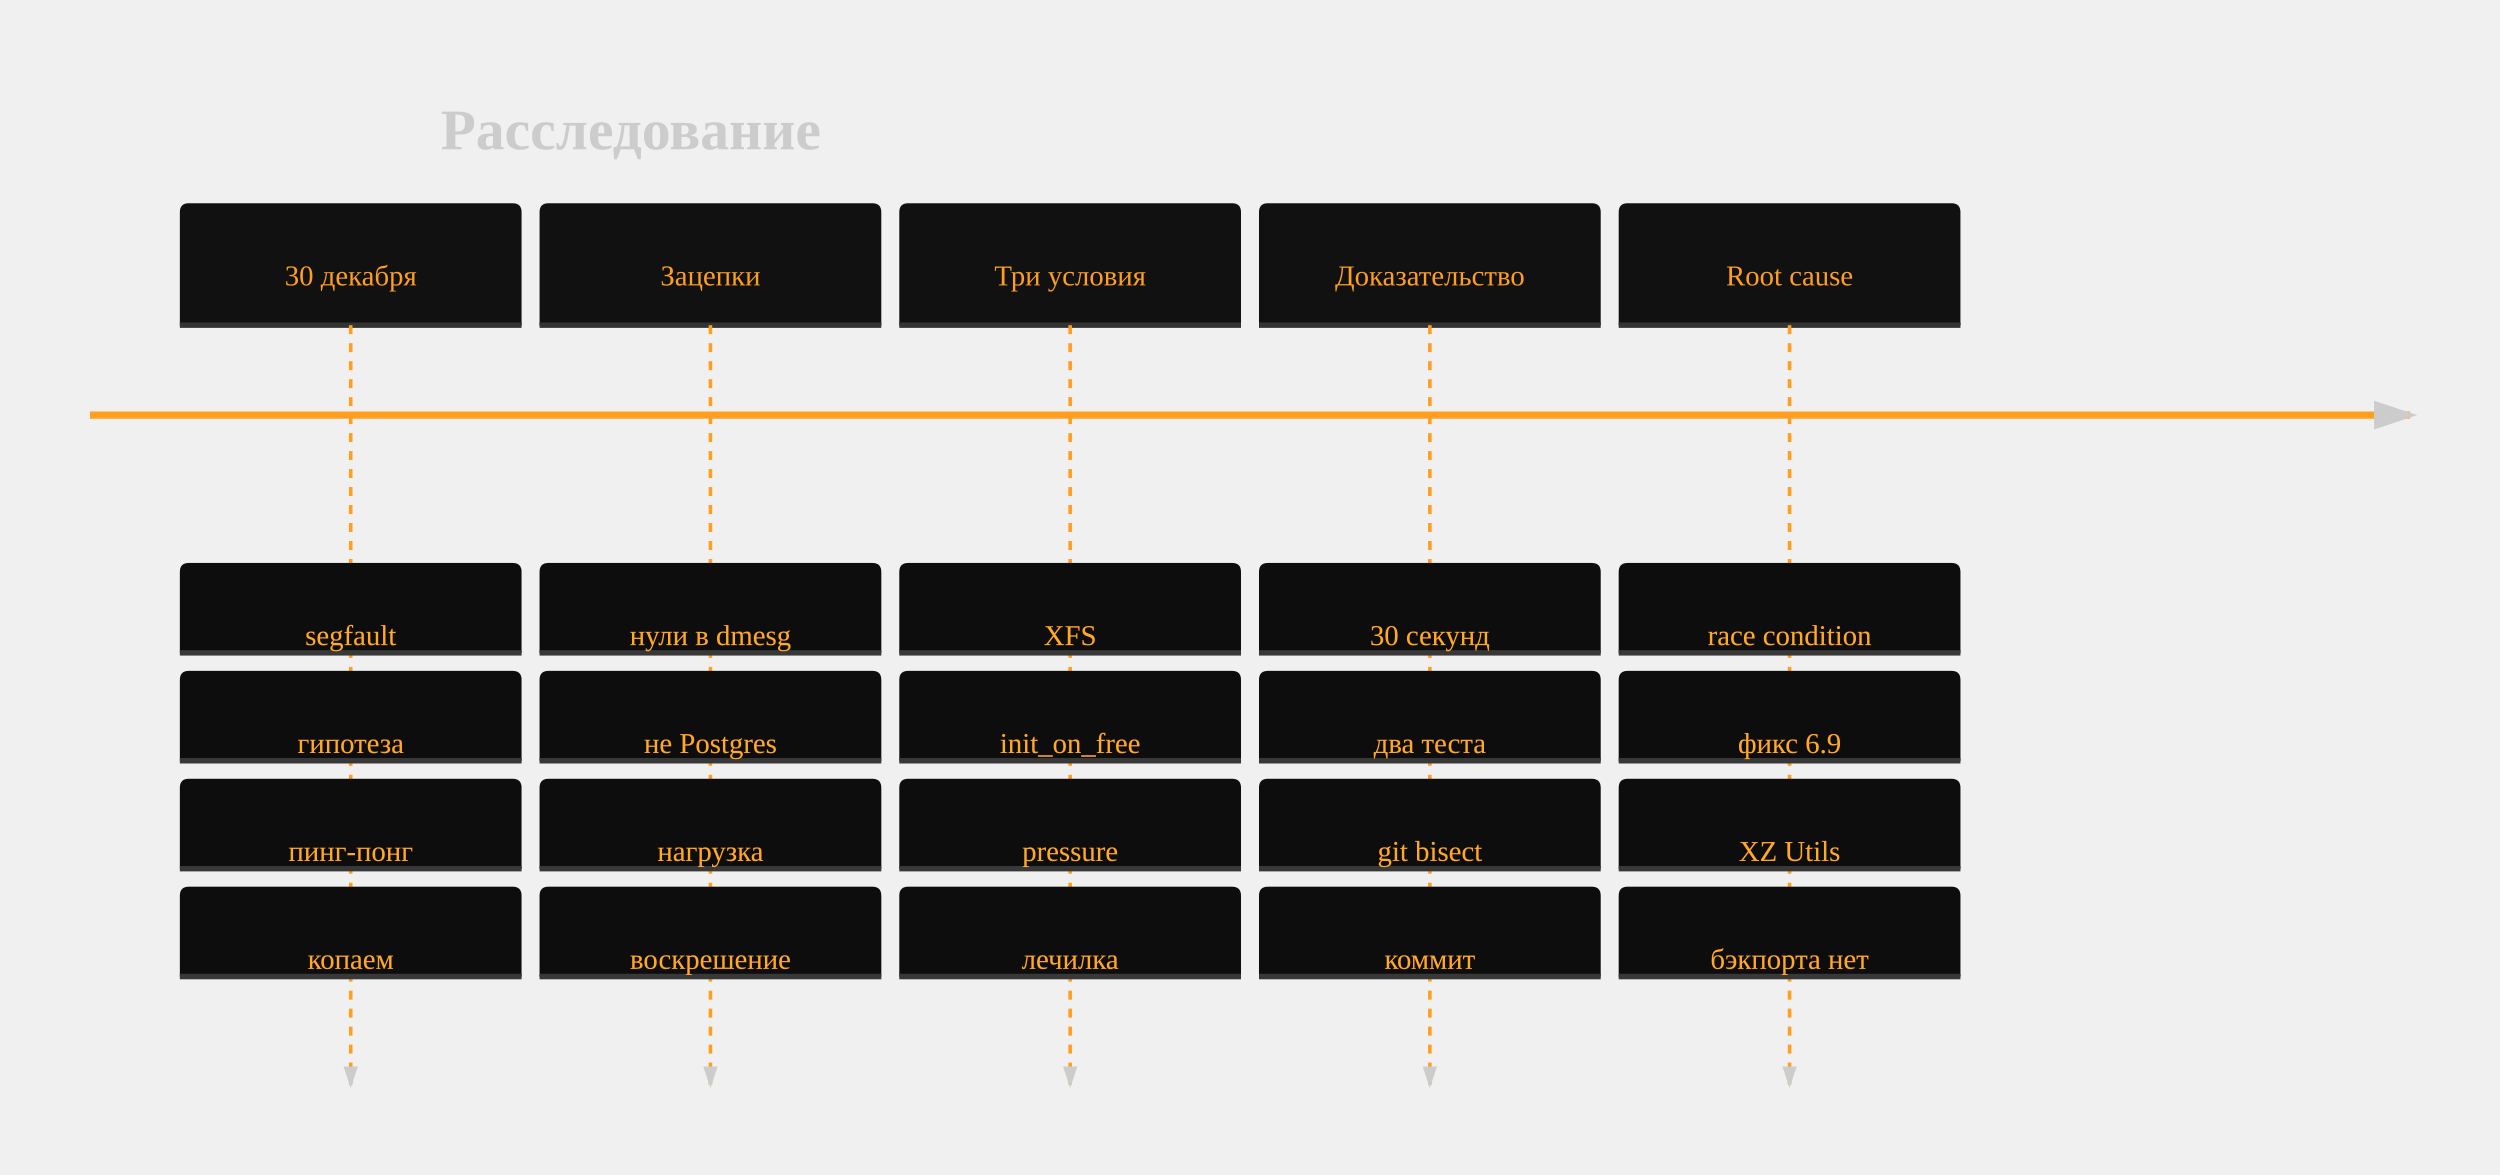
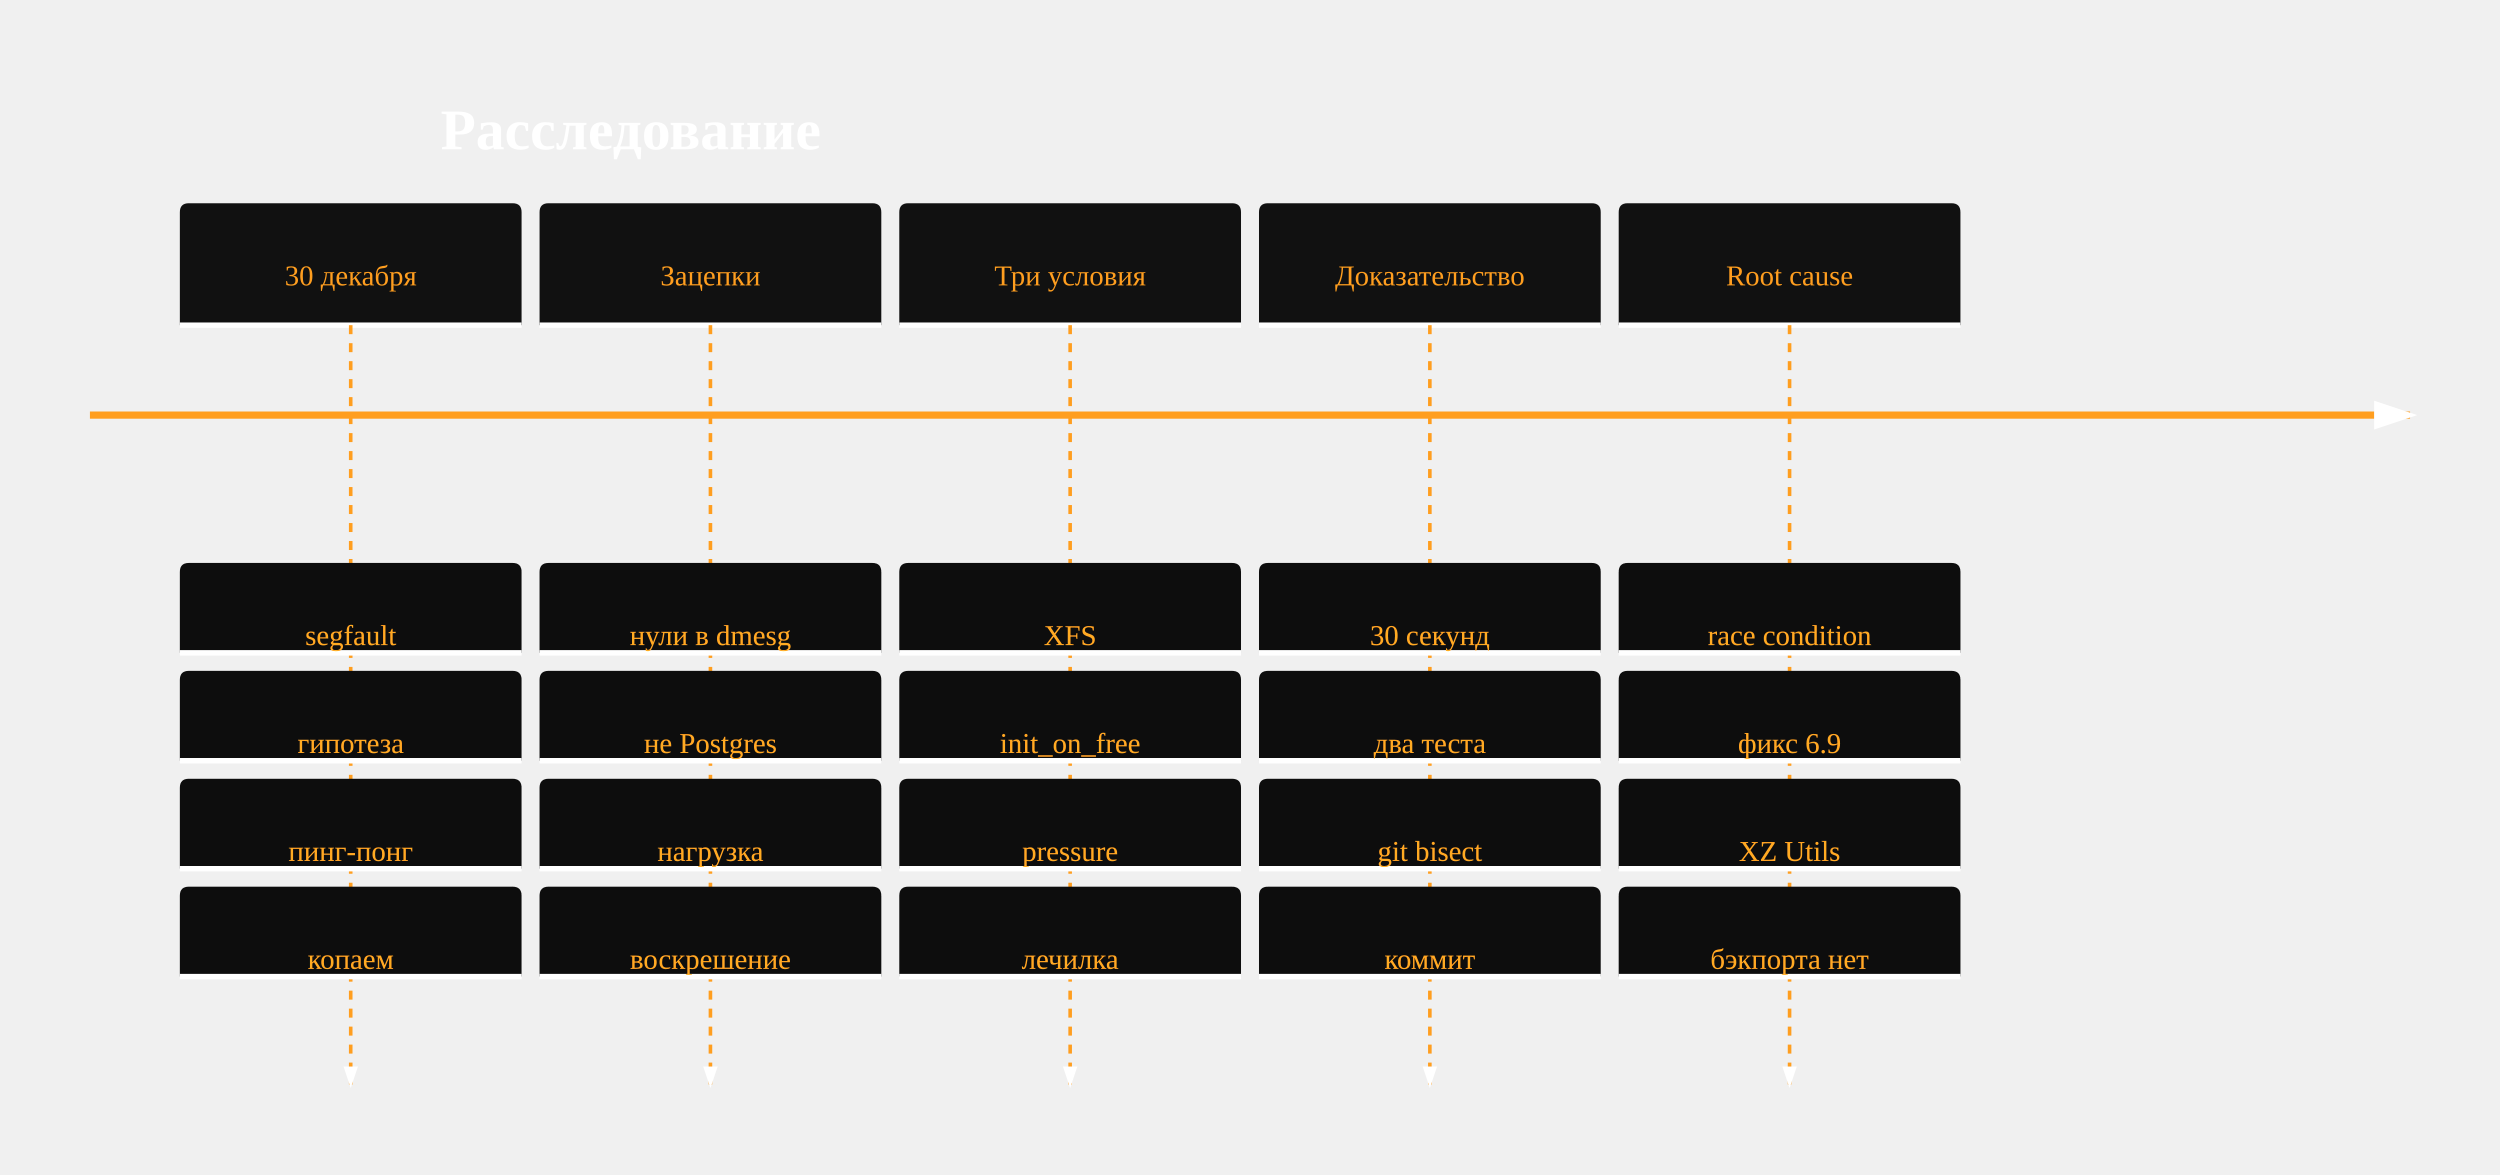
<svg xmlns="http://www.w3.org/2000/svg" id="my-svg" width="100%" style="max-width: 1390px; background-color: transparent;" viewBox="100 -63 1390 653" role="graphics-document document" aria-roledescription="timeline">
-   <style>#my-svg{font-size:16px;fill:#ccc;}@keyframes edge-animation-frame{from{stroke-dashoffset:0;}}@keyframes dash{to{stroke-dashoffset:0;}}#my-svg .edge-animation-slow{stroke-dasharray:9,5!important;stroke-dashoffset:900;animation:dash 50s linear infinite;stroke-linecap:round;}#my-svg .edge-animation-fast{stroke-dasharray:9,5!important;stroke-dashoffset:900;animation:dash 20s linear infinite;stroke-linecap:round;}#my-svg .error-icon{fill:#a44141;}#my-svg .error-text{fill:#ddd;stroke:#ddd;}#my-svg .edge-thickness-normal{stroke-width:1px;}#my-svg .edge-thickness-thick{stroke-width:3.5px;}#my-svg .edge-pattern-solid{stroke-dasharray:0;}#my-svg .edge-thickness-invisible{stroke-width:0;fill:none;}#my-svg .edge-pattern-dashed{stroke-dasharray:3;}#my-svg .edge-pattern-dotted{stroke-dasharray:2;}#my-svg .marker{fill:#333;stroke:#333;}#my-svg .marker.cross{stroke:#333;}#my-svg svg{font-size:16px;}#my-svg p{margin:0;}#my-svg .edge{stroke-width:3;}#my-svg .section--1 rect,#my-svg .section--1 path,#my-svg .section--1 circle,#my-svg .section--1 path{fill:#111111;}#my-svg .section--1 text{fill:#ff9e1f;}#my-svg .node-icon--1{font-size:40px;color:#ff9e1f;}#my-svg .section-edge--1{stroke:#111111;}#my-svg .edge-depth--1{stroke-width:17;}#my-svg .section--1 line{stroke:#333;stroke-width:3;}#my-svg .lineWrapper line{stroke:#ff9e1f;}#my-svg .disabled,#my-svg .disabled circle,#my-svg .disabled text{fill:lightgray;}#my-svg .disabled text{fill:#efefef;}#my-svg .section-0 rect,#my-svg .section-0 path,#my-svg .section-0 circle,#my-svg .section-0 path{fill:#111111;}#my-svg .section-0 text{fill:#ff9e1f;}#my-svg .node-icon-0{font-size:40px;color:#ff9e1f;}#my-svg .section-edge-0{stroke:#111111;}#my-svg .edge-depth-0{stroke-width:14;}#my-svg .section-0 line{stroke:#333;stroke-width:3;}#my-svg .lineWrapper line{stroke:#ff9e1f;}#my-svg .disabled,#my-svg .disabled circle,#my-svg .disabled text{fill:lightgray;}#my-svg .disabled text{fill:#efefef;}#my-svg .section-1 rect,#my-svg .section-1 path,#my-svg .section-1 circle,#my-svg .section-1 path{fill:#111111;}#my-svg .section-1 text{fill:#ff9e1f;}#my-svg .node-icon-1{font-size:40px;color:#ff9e1f;}#my-svg .section-edge-1{stroke:#111111;}#my-svg .edge-depth-1{stroke-width:11;}#my-svg .section-1 line{stroke:#333;stroke-width:3;}#my-svg .lineWrapper line{stroke:#ff9e1f;}#my-svg .disabled,#my-svg .disabled circle,#my-svg .disabled text{fill:lightgray;}#my-svg .disabled text{fill:#efefef;}#my-svg .section-2 rect,#my-svg .section-2 path,#my-svg .section-2 circle,#my-svg .section-2 path{fill:#111111;}#my-svg .section-2 text{fill:#ff9e1f;}#my-svg .node-icon-2{font-size:40px;color:#ff9e1f;}#my-svg .section-edge-2{stroke:#111111;}#my-svg .edge-depth-2{stroke-width:8;}#my-svg .section-2 line{stroke:#333;stroke-width:3;}#my-svg .lineWrapper line{stroke:#ff9e1f;}#my-svg .disabled,#my-svg .disabled circle,#my-svg .disabled text{fill:lightgray;}#my-svg .disabled text{fill:#efefef;}#my-svg .section-3 rect,#my-svg .section-3 path,#my-svg .section-3 circle,#my-svg .section-3 path{fill:#111111;}#my-svg .section-3 text{fill:#ff9e1f;}#my-svg .node-icon-3{font-size:40px;color:#ff9e1f;}#my-svg .section-edge-3{stroke:#111111;}#my-svg .edge-depth-3{stroke-width:5;}#my-svg .section-3 line{stroke:#333;stroke-width:3;}#my-svg .lineWrapper line{stroke:#ff9e1f;}#my-svg .disabled,#my-svg .disabled circle,#my-svg .disabled text{fill:lightgray;}#my-svg .disabled text{fill:#efefef;}#my-svg .section-4 rect,#my-svg .section-4 path,#my-svg .section-4 circle,#my-svg .section-4 path{fill:#111111;}#my-svg .section-4 text{fill:#ff9e1f;}#my-svg .node-icon-4{font-size:40px;color:#ff9e1f;}#my-svg .section-edge-4{stroke:#111111;}#my-svg .edge-depth-4{stroke-width:2;}#my-svg .section-4 line{stroke:#333;stroke-width:3;}#my-svg .lineWrapper line{stroke:#ff9e1f;}#my-svg .disabled,#my-svg .disabled circle,#my-svg .disabled text{fill:lightgray;}#my-svg .disabled text{fill:#efefef;}#my-svg .section-5 rect,#my-svg .section-5 path,#my-svg .section-5 circle,#my-svg .section-5 path{fill:#111111;}#my-svg .section-5 text{fill:#ff9e1f;}#my-svg .node-icon-5{font-size:40px;color:#ff9e1f;}#my-svg .section-edge-5{stroke:#111111;}#my-svg .edge-depth-5{stroke-width:-1;}#my-svg .section-5 line{stroke:#333;stroke-width:3;}#my-svg .lineWrapper line{stroke:#ff9e1f;}#my-svg .disabled,#my-svg .disabled circle,#my-svg .disabled text{fill:lightgray;}#my-svg .disabled text{fill:#efefef;}#my-svg .section-6 rect,#my-svg .section-6 path,#my-svg .section-6 circle,#my-svg .section-6 path{fill:#111111;}#my-svg .section-6 text{fill:#ff9e1f;}#my-svg .node-icon-6{font-size:40px;color:#ff9e1f;}#my-svg .section-edge-6{stroke:#111111;}#my-svg .edge-depth-6{stroke-width:-4;}#my-svg .section-6 line{stroke:#333;stroke-width:3;}#my-svg .lineWrapper line{stroke:#ff9e1f;}#my-svg .disabled,#my-svg .disabled circle,#my-svg .disabled text{fill:lightgray;}#my-svg .disabled text{fill:#efefef;}#my-svg .section-7 rect,#my-svg .section-7 path,#my-svg .section-7 circle,#my-svg .section-7 path{fill:#111111;}#my-svg .section-7 text{fill:#ff9e1f;}#my-svg .node-icon-7{font-size:40px;color:#ff9e1f;}#my-svg .section-edge-7{stroke:#111111;}#my-svg .edge-depth-7{stroke-width:-7;}#my-svg .section-7 line{stroke:#333;stroke-width:3;}#my-svg .lineWrapper line{stroke:#ff9e1f;}#my-svg .disabled,#my-svg .disabled circle,#my-svg .disabled text{fill:lightgray;}#my-svg .disabled text{fill:#efefef;}#my-svg .section-8 rect,#my-svg .section-8 path,#my-svg .section-8 circle,#my-svg .section-8 path{fill:#111111;}#my-svg .section-8 text{fill:#ff9e1f;}#my-svg .node-icon-8{font-size:40px;color:#ff9e1f;}#my-svg .section-edge-8{stroke:#111111;}#my-svg .edge-depth-8{stroke-width:-10;}#my-svg .section-8 line{stroke:#333;stroke-width:3;}#my-svg .lineWrapper line{stroke:#ff9e1f;}#my-svg .disabled,#my-svg .disabled circle,#my-svg .disabled text{fill:lightgray;}#my-svg .disabled text{fill:#efefef;}#my-svg .section-9 rect,#my-svg .section-9 path,#my-svg .section-9 circle,#my-svg .section-9 path{fill:#111111;}#my-svg .section-9 text{fill:#ff9e1f;}#my-svg .node-icon-9{font-size:40px;color:#ff9e1f;}#my-svg .section-edge-9{stroke:#111111;}#my-svg .edge-depth-9{stroke-width:-13;}#my-svg .section-9 line{stroke:#333;stroke-width:3;}#my-svg .lineWrapper line{stroke:#ff9e1f;}#my-svg .disabled,#my-svg .disabled circle,#my-svg .disabled text{fill:lightgray;}#my-svg .disabled text{fill:#efefef;}#my-svg .section-10 rect,#my-svg .section-10 path,#my-svg .section-10 circle,#my-svg .section-10 path{fill:#111111;}#my-svg .section-10 text{fill:#ff9e1f;}#my-svg .node-icon-10{font-size:40px;color:#ff9e1f;}#my-svg .section-edge-10{stroke:#111111;}#my-svg .edge-depth-10{stroke-width:-16;}#my-svg .section-10 line{stroke:#333;stroke-width:3;}#my-svg .lineWrapper line{stroke:#ff9e1f;}#my-svg .disabled,#my-svg .disabled circle,#my-svg .disabled text{fill:lightgray;}#my-svg .disabled text{fill:#efefef;}#my-svg .section-root rect,#my-svg .section-root path,#my-svg .section-root circle{fill:hsl(180, 1.587%, 48.353%);}#my-svg .section-root text{fill:#2c2c2c;}#my-svg .icon-container{height:100%;display:flex;justify-content:center;align-items:center;}#my-svg .edge{fill:none;}#my-svg .eventWrapper{filter:brightness(120%);}#my-svg :root{--mermaid-font-family:"trebuchet ms",verdana,arial,sans-serif;}</style>
+   <style>#my-svg{font-size:16px;fill:#fff;}@keyframes edge-animation-frame{from{stroke-dashoffset:0;}}@keyframes dash{to{stroke-dashoffset:0;}}#my-svg .edge-animation-slow{stroke-dasharray:9,5!important;stroke-dashoffset:900;animation:dash 50s linear infinite;stroke-linecap:round;}#my-svg .edge-animation-fast{stroke-dasharray:9,5!important;stroke-dashoffset:900;animation:dash 20s linear infinite;stroke-linecap:round;}#my-svg .error-icon{fill:#111111;}#my-svg .error-text{fill:#fff;stroke:#fff;}#my-svg .edge-thickness-normal{stroke-width:1px;}#my-svg .edge-thickness-thick{stroke-width:3.5px;}#my-svg .edge-pattern-solid{stroke-dasharray:0;}#my-svg .edge-thickness-invisible{stroke-width:0;fill:none;}#my-svg .edge-pattern-dashed{stroke-dasharray:3;}#my-svg .edge-pattern-dotted{stroke-dasharray:2;}#my-svg .marker{fill:#ff9e1f;stroke:#ff9e1f;}#my-svg .marker.cross{stroke:#ff9e1f;}#my-svg svg{font-size:16px;}#my-svg p{margin:0;}#my-svg .edge{stroke-width:3;}#my-svg .section--1 rect,#my-svg .section--1 path,#my-svg .section--1 circle,#my-svg .section--1 path{fill:#111111;}#my-svg .section--1 text{fill:#ff9e1f;}#my-svg .node-icon--1{font-size:40px;color:#ff9e1f;}#my-svg .section-edge--1{stroke:#111111;}#my-svg .edge-depth--1{stroke-width:17;}#my-svg .section--1 line{stroke:#ffffff;stroke-width:3;}#my-svg .lineWrapper line{stroke:#ff9e1f;}#my-svg .disabled,#my-svg .disabled circle,#my-svg .disabled text{fill:lightgray;}#my-svg .disabled text{fill:#efefef;}#my-svg .section-0 rect,#my-svg .section-0 path,#my-svg .section-0 circle,#my-svg .section-0 path{fill:#111111;}#my-svg .section-0 text{fill:#ff9e1f;}#my-svg .node-icon-0{font-size:40px;color:#ff9e1f;}#my-svg .section-edge-0{stroke:#111111;}#my-svg .edge-depth-0{stroke-width:14;}#my-svg .section-0 line{stroke:#ffffff;stroke-width:3;}#my-svg .lineWrapper line{stroke:#ff9e1f;}#my-svg .disabled,#my-svg .disabled circle,#my-svg .disabled text{fill:lightgray;}#my-svg .disabled text{fill:#efefef;}#my-svg .section-1 rect,#my-svg .section-1 path,#my-svg .section-1 circle,#my-svg .section-1 path{fill:#111111;}#my-svg .section-1 text{fill:#ff9e1f;}#my-svg .node-icon-1{font-size:40px;color:#ff9e1f;}#my-svg .section-edge-1{stroke:#111111;}#my-svg .edge-depth-1{stroke-width:11;}#my-svg .section-1 line{stroke:#ffffff;stroke-width:3;}#my-svg .lineWrapper line{stroke:#ff9e1f;}#my-svg .disabled,#my-svg .disabled circle,#my-svg .disabled text{fill:lightgray;}#my-svg .disabled text{fill:#efefef;}#my-svg .section-2 rect,#my-svg .section-2 path,#my-svg .section-2 circle,#my-svg .section-2 path{fill:#111111;}#my-svg .section-2 text{fill:#ff9e1f;}#my-svg .node-icon-2{font-size:40px;color:#ff9e1f;}#my-svg .section-edge-2{stroke:#111111;}#my-svg .edge-depth-2{stroke-width:8;}#my-svg .section-2 line{stroke:#ffffff;stroke-width:3;}#my-svg .lineWrapper line{stroke:#ff9e1f;}#my-svg .disabled,#my-svg .disabled circle,#my-svg .disabled text{fill:lightgray;}#my-svg .disabled text{fill:#efefef;}#my-svg .section-3 rect,#my-svg .section-3 path,#my-svg .section-3 circle,#my-svg .section-3 path{fill:#111111;}#my-svg .section-3 text{fill:#ff9e1f;}#my-svg .node-icon-3{font-size:40px;color:#ff9e1f;}#my-svg .section-edge-3{stroke:#111111;}#my-svg .edge-depth-3{stroke-width:5;}#my-svg .section-3 line{stroke:#ffffff;stroke-width:3;}#my-svg .lineWrapper line{stroke:#ff9e1f;}#my-svg .disabled,#my-svg .disabled circle,#my-svg .disabled text{fill:lightgray;}#my-svg .disabled text{fill:#efefef;}#my-svg .section-4 rect,#my-svg .section-4 path,#my-svg .section-4 circle,#my-svg .section-4 path{fill:#111111;}#my-svg .section-4 text{fill:#ff9e1f;}#my-svg .node-icon-4{font-size:40px;color:#ff9e1f;}#my-svg .section-edge-4{stroke:#111111;}#my-svg .edge-depth-4{stroke-width:2;}#my-svg .section-4 line{stroke:#ffffff;stroke-width:3;}#my-svg .lineWrapper line{stroke:#ff9e1f;}#my-svg .disabled,#my-svg .disabled circle,#my-svg .disabled text{fill:lightgray;}#my-svg .disabled text{fill:#efefef;}#my-svg .section-5 rect,#my-svg .section-5 path,#my-svg .section-5 circle,#my-svg .section-5 path{fill:#111111;}#my-svg .section-5 text{fill:#ff9e1f;}#my-svg .node-icon-5{font-size:40px;color:#ff9e1f;}#my-svg .section-edge-5{stroke:#111111;}#my-svg .edge-depth-5{stroke-width:-1;}#my-svg .section-5 line{stroke:#ffffff;stroke-width:3;}#my-svg .lineWrapper line{stroke:#ff9e1f;}#my-svg .disabled,#my-svg .disabled circle,#my-svg .disabled text{fill:lightgray;}#my-svg .disabled text{fill:#efefef;}#my-svg .section-6 rect,#my-svg .section-6 path,#my-svg .section-6 circle,#my-svg .section-6 path{fill:#111111;}#my-svg .section-6 text{fill:#ff9e1f;}#my-svg .node-icon-6{font-size:40px;color:#ff9e1f;}#my-svg .section-edge-6{stroke:#111111;}#my-svg .edge-depth-6{stroke-width:-4;}#my-svg .section-6 line{stroke:#ffffff;stroke-width:3;}#my-svg .lineWrapper line{stroke:#ff9e1f;}#my-svg .disabled,#my-svg .disabled circle,#my-svg .disabled text{fill:lightgray;}#my-svg .disabled text{fill:#efefef;}#my-svg .section-7 rect,#my-svg .section-7 path,#my-svg .section-7 circle,#my-svg .section-7 path{fill:#111111;}#my-svg .section-7 text{fill:#ff9e1f;}#my-svg .node-icon-7{font-size:40px;color:#ff9e1f;}#my-svg .section-edge-7{stroke:#111111;}#my-svg .edge-depth-7{stroke-width:-7;}#my-svg .section-7 line{stroke:#ffffff;stroke-width:3;}#my-svg .lineWrapper line{stroke:#ff9e1f;}#my-svg .disabled,#my-svg .disabled circle,#my-svg .disabled text{fill:lightgray;}#my-svg .disabled text{fill:#efefef;}#my-svg .section-8 rect,#my-svg .section-8 path,#my-svg .section-8 circle,#my-svg .section-8 path{fill:#111111;}#my-svg .section-8 text{fill:#ff9e1f;}#my-svg .node-icon-8{font-size:40px;color:#ff9e1f;}#my-svg .section-edge-8{stroke:#111111;}#my-svg .edge-depth-8{stroke-width:-10;}#my-svg .section-8 line{stroke:#ffffff;stroke-width:3;}#my-svg .lineWrapper line{stroke:#ff9e1f;}#my-svg .disabled,#my-svg .disabled circle,#my-svg .disabled text{fill:lightgray;}#my-svg .disabled text{fill:#efefef;}#my-svg .section-9 rect,#my-svg .section-9 path,#my-svg .section-9 circle,#my-svg .section-9 path{fill:#111111;}#my-svg .section-9 text{fill:#ff9e1f;}#my-svg .node-icon-9{font-size:40px;color:#ff9e1f;}#my-svg .section-edge-9{stroke:#111111;}#my-svg .edge-depth-9{stroke-width:-13;}#my-svg .section-9 line{stroke:#ffffff;stroke-width:3;}#my-svg .lineWrapper line{stroke:#ff9e1f;}#my-svg .disabled,#my-svg .disabled circle,#my-svg .disabled text{fill:lightgray;}#my-svg .disabled text{fill:#efefef;}#my-svg .section-10 rect,#my-svg .section-10 path,#my-svg .section-10 circle,#my-svg .section-10 path{fill:#111111;}#my-svg .section-10 text{fill:#ff9e1f;}#my-svg .node-icon-10{font-size:40px;color:#ff9e1f;}#my-svg .section-edge-10{stroke:#111111;}#my-svg .edge-depth-10{stroke-width:-16;}#my-svg .section-10 line{stroke:#ffffff;stroke-width:3;}#my-svg .lineWrapper line{stroke:#ff9e1f;}#my-svg .disabled,#my-svg .disabled circle,#my-svg .disabled text{fill:lightgray;}#my-svg .disabled text{fill:#efefef;}#my-svg .section-root rect,#my-svg .section-root path,#my-svg .section-root circle{fill:hsl(34.018, 100%, 81.078%);}#my-svg .section-root text{fill:black;}#my-svg .icon-container{height:100%;display:flex;justify-content:center;align-items:center;}#my-svg .edge{fill:none;}#my-svg .eventWrapper{filter:brightness(120%);}#my-svg :root{--mermaid-font-family:"trebuchet ms",verdana,arial,sans-serif;}</style>
  <g />
  <g />
  <defs>
    <marker id="arrowhead" refX="5" refY="2" markerWidth="6" markerHeight="4" orient="auto">
      <path d="M 0,0 V 4 L6,2 Z" />
    </marker>
  </defs>
  <g class="taskWrapper" transform="translate(200, 50)">
    <g class="timeline-node section--1">
      <g>
        <path id="node-undefined" class="node-bkg node-undefined" d="M0 62.8 v-57.8 q0,-5 5,-5 h180 q5,0 5,5 v62.8 H0 Z" />
        <line class="node-line--1" x1="0" y1="67.8" x2="190" y2="67.8" />
      </g>
      <g transform="translate(95, 10)">
        <text dy="1em" alignment-baseline="middle" dominant-baseline="middle" text-anchor="middle">
          <tspan x="0" dy="1em">30   декабря</tspan>
        </text>
      </g>
    </g>
  </g>
  <g class="lineWrapper">
    <line x1="295" y1="117.8" x2="295" y2="540" stroke-width="2" stroke="black" marker-end="url(#arrowhead)" stroke-dasharray="5,5" />
  </g>
  <g class="eventWrapper" transform="translate(200, 250)">
    <g class="timeline-node section--1">
      <g>
        <path id="node-undefined" class="node-bkg node-undefined" d="M0 45 v-40 q0,-5 5,-5 h180 q5,0 5,5 v45 H0 Z" />
        <line class="node-line--1" x1="0" y1="50" x2="190" y2="50" />
      </g>
      <g transform="translate(95, 10)">
        <text dy="1em" alignment-baseline="middle" dominant-baseline="middle" text-anchor="middle">
          <tspan x="0" dy="1em">segfault</tspan>
        </text>
      </g>
    </g>
  </g>
  <g class="eventWrapper" transform="translate(200, 310)">
    <g class="timeline-node section--1">
      <g>
        <path id="node-undefined" class="node-bkg node-undefined" d="M0 45 v-40 q0,-5 5,-5 h180 q5,0 5,5 v45 H0 Z" />
        <line class="node-line--1" x1="0" y1="50" x2="190" y2="50" />
      </g>
      <g transform="translate(95, 10)">
        <text dy="1em" alignment-baseline="middle" dominant-baseline="middle" text-anchor="middle">
          <tspan x="0" dy="1em">гипотеза</tspan>
        </text>
      </g>
    </g>
  </g>
  <g class="eventWrapper" transform="translate(200, 370)">
    <g class="timeline-node section--1">
      <g>
        <path id="node-undefined" class="node-bkg node-undefined" d="M0 45 v-40 q0,-5 5,-5 h180 q5,0 5,5 v45 H0 Z" />
        <line class="node-line--1" x1="0" y1="50" x2="190" y2="50" />
      </g>
      <g transform="translate(95, 10)">
        <text dy="1em" alignment-baseline="middle" dominant-baseline="middle" text-anchor="middle">
          <tspan x="0" dy="1em">пинг-понг</tspan>
        </text>
      </g>
    </g>
  </g>
  <g class="eventWrapper" transform="translate(200, 430)">
    <g class="timeline-node section--1">
      <g>
        <path id="node-undefined" class="node-bkg node-undefined" d="M0 45 v-40 q0,-5 5,-5 h180 q5,0 5,5 v45 H0 Z" />
        <line class="node-line--1" x1="0" y1="50" x2="190" y2="50" />
      </g>
      <g transform="translate(95, 10)">
        <text dy="1em" alignment-baseline="middle" dominant-baseline="middle" text-anchor="middle">
          <tspan x="0" dy="1em">копаем</tspan>
        </text>
      </g>
    </g>
  </g>
  <g class="taskWrapper" transform="translate(400, 50)">
    <g class="timeline-node section-0">
      <g>
        <path id="node-undefined" class="node-bkg node-undefined" d="M0 62.8 v-57.8 q0,-5 5,-5 h180 q5,0 5,5 v62.8 H0 Z" />
        <line class="node-line-0" x1="0" y1="67.8" x2="190" y2="67.8" />
      </g>
      <g transform="translate(95, 10)">
        <text dy="1em" alignment-baseline="middle" dominant-baseline="middle" text-anchor="middle">
          <tspan x="0" dy="1em">Зацепки</tspan>
        </text>
      </g>
    </g>
  </g>
  <g class="lineWrapper">
    <line x1="495" y1="117.8" x2="495" y2="540" stroke-width="2" stroke="black" marker-end="url(#arrowhead)" stroke-dasharray="5,5" />
  </g>
  <g class="eventWrapper" transform="translate(400, 250)">
    <g class="timeline-node section-0">
      <g>
        <path id="node-undefined" class="node-bkg node-undefined" d="M0 45 v-40 q0,-5 5,-5 h180 q5,0 5,5 v45 H0 Z" />
        <line class="node-line-0" x1="0" y1="50" x2="190" y2="50" />
      </g>
      <g transform="translate(95, 10)">
        <text dy="1em" alignment-baseline="middle" dominant-baseline="middle" text-anchor="middle">
          <tspan x="0" dy="1em">нули   в   dmesg</tspan>
        </text>
      </g>
    </g>
  </g>
  <g class="eventWrapper" transform="translate(400, 310)">
    <g class="timeline-node section-0">
      <g>
        <path id="node-undefined" class="node-bkg node-undefined" d="M0 45 v-40 q0,-5 5,-5 h180 q5,0 5,5 v45 H0 Z" />
        <line class="node-line-0" x1="0" y1="50" x2="190" y2="50" />
      </g>
      <g transform="translate(95, 10)">
        <text dy="1em" alignment-baseline="middle" dominant-baseline="middle" text-anchor="middle">
          <tspan x="0" dy="1em">не   Postgres</tspan>
        </text>
      </g>
    </g>
  </g>
  <g class="eventWrapper" transform="translate(400, 370)">
    <g class="timeline-node section-0">
      <g>
        <path id="node-undefined" class="node-bkg node-undefined" d="M0 45 v-40 q0,-5 5,-5 h180 q5,0 5,5 v45 H0 Z" />
        <line class="node-line-0" x1="0" y1="50" x2="190" y2="50" />
      </g>
      <g transform="translate(95, 10)">
        <text dy="1em" alignment-baseline="middle" dominant-baseline="middle" text-anchor="middle">
          <tspan x="0" dy="1em">нагрузка</tspan>
        </text>
      </g>
    </g>
  </g>
  <g class="eventWrapper" transform="translate(400, 430)">
    <g class="timeline-node section-0">
      <g>
        <path id="node-undefined" class="node-bkg node-undefined" d="M0 45 v-40 q0,-5 5,-5 h180 q5,0 5,5 v45 H0 Z" />
        <line class="node-line-0" x1="0" y1="50" x2="190" y2="50" />
      </g>
      <g transform="translate(95, 10)">
        <text dy="1em" alignment-baseline="middle" dominant-baseline="middle" text-anchor="middle">
          <tspan x="0" dy="1em">воскрешение</tspan>
        </text>
      </g>
    </g>
  </g>
  <g class="taskWrapper" transform="translate(600, 50)">
    <g class="timeline-node section-1">
      <g>
        <path id="node-undefined" class="node-bkg node-undefined" d="M0 62.8 v-57.8 q0,-5 5,-5 h180 q5,0 5,5 v62.8 H0 Z" />
        <line class="node-line-1" x1="0" y1="67.8" x2="190" y2="67.8" />
      </g>
      <g transform="translate(95, 10)">
        <text dy="1em" alignment-baseline="middle" dominant-baseline="middle" text-anchor="middle">
          <tspan x="0" dy="1em">Три   условия</tspan>
        </text>
      </g>
    </g>
  </g>
  <g class="lineWrapper">
    <line x1="695" y1="117.8" x2="695" y2="540" stroke-width="2" stroke="black" marker-end="url(#arrowhead)" stroke-dasharray="5,5" />
  </g>
  <g class="eventWrapper" transform="translate(600, 250)">
    <g class="timeline-node section-1">
      <g>
        <path id="node-undefined" class="node-bkg node-undefined" d="M0 45 v-40 q0,-5 5,-5 h180 q5,0 5,5 v45 H0 Z" />
        <line class="node-line-1" x1="0" y1="50" x2="190" y2="50" />
      </g>
      <g transform="translate(95, 10)">
        <text dy="1em" alignment-baseline="middle" dominant-baseline="middle" text-anchor="middle">
          <tspan x="0" dy="1em">XFS</tspan>
        </text>
      </g>
    </g>
  </g>
  <g class="eventWrapper" transform="translate(600, 310)">
    <g class="timeline-node section-1">
      <g>
        <path id="node-undefined" class="node-bkg node-undefined" d="M0 45 v-40 q0,-5 5,-5 h180 q5,0 5,5 v45 H0 Z" />
        <line class="node-line-1" x1="0" y1="50" x2="190" y2="50" />
      </g>
      <g transform="translate(95, 10)">
        <text dy="1em" alignment-baseline="middle" dominant-baseline="middle" text-anchor="middle">
          <tspan x="0" dy="1em">init_on_free</tspan>
        </text>
      </g>
    </g>
  </g>
  <g class="eventWrapper" transform="translate(600, 370)">
    <g class="timeline-node section-1">
      <g>
        <path id="node-undefined" class="node-bkg node-undefined" d="M0 45 v-40 q0,-5 5,-5 h180 q5,0 5,5 v45 H0 Z" />
        <line class="node-line-1" x1="0" y1="50" x2="190" y2="50" />
      </g>
      <g transform="translate(95, 10)">
        <text dy="1em" alignment-baseline="middle" dominant-baseline="middle" text-anchor="middle">
          <tspan x="0" dy="1em">pressure</tspan>
        </text>
      </g>
    </g>
  </g>
  <g class="eventWrapper" transform="translate(600, 430)">
    <g class="timeline-node section-1">
      <g>
        <path id="node-undefined" class="node-bkg node-undefined" d="M0 45 v-40 q0,-5 5,-5 h180 q5,0 5,5 v45 H0 Z" />
        <line class="node-line-1" x1="0" y1="50" x2="190" y2="50" />
      </g>
      <g transform="translate(95, 10)">
        <text dy="1em" alignment-baseline="middle" dominant-baseline="middle" text-anchor="middle">
          <tspan x="0" dy="1em">лечилка</tspan>
        </text>
      </g>
    </g>
  </g>
  <g class="taskWrapper" transform="translate(800, 50)">
    <g class="timeline-node section-2">
      <g>
        <path id="node-undefined" class="node-bkg node-undefined" d="M0 62.8 v-57.8 q0,-5 5,-5 h180 q5,0 5,5 v62.8 H0 Z" />
        <line class="node-line-2" x1="0" y1="67.8" x2="190" y2="67.8" />
      </g>
      <g transform="translate(95, 10)">
        <text dy="1em" alignment-baseline="middle" dominant-baseline="middle" text-anchor="middle">
          <tspan x="0" dy="1em">Доказательство</tspan>
        </text>
      </g>
    </g>
  </g>
  <g class="lineWrapper">
    <line x1="895" y1="117.8" x2="895" y2="540" stroke-width="2" stroke="black" marker-end="url(#arrowhead)" stroke-dasharray="5,5" />
  </g>
  <g class="eventWrapper" transform="translate(800, 250)">
    <g class="timeline-node section-2">
      <g>
        <path id="node-undefined" class="node-bkg node-undefined" d="M0 45 v-40 q0,-5 5,-5 h180 q5,0 5,5 v45 H0 Z" />
        <line class="node-line-2" x1="0" y1="50" x2="190" y2="50" />
      </g>
      <g transform="translate(95, 10)">
        <text dy="1em" alignment-baseline="middle" dominant-baseline="middle" text-anchor="middle">
          <tspan x="0" dy="1em">30   секунд</tspan>
        </text>
      </g>
    </g>
  </g>
  <g class="eventWrapper" transform="translate(800, 310)">
    <g class="timeline-node section-2">
      <g>
        <path id="node-undefined" class="node-bkg node-undefined" d="M0 45 v-40 q0,-5 5,-5 h180 q5,0 5,5 v45 H0 Z" />
        <line class="node-line-2" x1="0" y1="50" x2="190" y2="50" />
      </g>
      <g transform="translate(95, 10)">
        <text dy="1em" alignment-baseline="middle" dominant-baseline="middle" text-anchor="middle">
          <tspan x="0" dy="1em">два   теста</tspan>
        </text>
      </g>
    </g>
  </g>
  <g class="eventWrapper" transform="translate(800, 370)">
    <g class="timeline-node section-2">
      <g>
        <path id="node-undefined" class="node-bkg node-undefined" d="M0 45 v-40 q0,-5 5,-5 h180 q5,0 5,5 v45 H0 Z" />
        <line class="node-line-2" x1="0" y1="50" x2="190" y2="50" />
      </g>
      <g transform="translate(95, 10)">
        <text dy="1em" alignment-baseline="middle" dominant-baseline="middle" text-anchor="middle">
          <tspan x="0" dy="1em">git   bisect</tspan>
        </text>
      </g>
    </g>
  </g>
  <g class="eventWrapper" transform="translate(800, 430)">
    <g class="timeline-node section-2">
      <g>
        <path id="node-undefined" class="node-bkg node-undefined" d="M0 45 v-40 q0,-5 5,-5 h180 q5,0 5,5 v45 H0 Z" />
        <line class="node-line-2" x1="0" y1="50" x2="190" y2="50" />
      </g>
      <g transform="translate(95, 10)">
        <text dy="1em" alignment-baseline="middle" dominant-baseline="middle" text-anchor="middle">
          <tspan x="0" dy="1em">коммит</tspan>
        </text>
      </g>
    </g>
  </g>
  <g class="taskWrapper" transform="translate(1000, 50)">
    <g class="timeline-node section-3">
      <g>
        <path id="node-undefined" class="node-bkg node-undefined" d="M0 62.8 v-57.8 q0,-5 5,-5 h180 q5,0 5,5 v62.8 H0 Z" />
        <line class="node-line-3" x1="0" y1="67.8" x2="190" y2="67.8" />
      </g>
      <g transform="translate(95, 10)">
        <text dy="1em" alignment-baseline="middle" dominant-baseline="middle" text-anchor="middle">
          <tspan x="0" dy="1em">Root   cause</tspan>
        </text>
      </g>
    </g>
  </g>
  <g class="lineWrapper">
    <line x1="1095" y1="117.8" x2="1095" y2="540" stroke-width="2" stroke="black" marker-end="url(#arrowhead)" stroke-dasharray="5,5" />
  </g>
  <g class="eventWrapper" transform="translate(1000, 250)">
    <g class="timeline-node section-3">
      <g>
        <path id="node-undefined" class="node-bkg node-undefined" d="M0 45 v-40 q0,-5 5,-5 h180 q5,0 5,5 v45 H0 Z" />
        <line class="node-line-3" x1="0" y1="50" x2="190" y2="50" />
      </g>
      <g transform="translate(95, 10)">
        <text dy="1em" alignment-baseline="middle" dominant-baseline="middle" text-anchor="middle">
          <tspan x="0" dy="1em">race   condition</tspan>
        </text>
      </g>
    </g>
  </g>
  <g class="eventWrapper" transform="translate(1000, 310)">
    <g class="timeline-node section-3">
      <g>
        <path id="node-undefined" class="node-bkg node-undefined" d="M0 45 v-40 q0,-5 5,-5 h180 q5,0 5,5 v45 H0 Z" />
        <line class="node-line-3" x1="0" y1="50" x2="190" y2="50" />
      </g>
      <g transform="translate(95, 10)">
        <text dy="1em" alignment-baseline="middle" dominant-baseline="middle" text-anchor="middle">
          <tspan x="0" dy="1em">фикс   6.9</tspan>
        </text>
      </g>
    </g>
  </g>
  <g class="eventWrapper" transform="translate(1000, 370)">
    <g class="timeline-node section-3">
      <g>
        <path id="node-undefined" class="node-bkg node-undefined" d="M0 45 v-40 q0,-5 5,-5 h180 q5,0 5,5 v45 H0 Z" />
        <line class="node-line-3" x1="0" y1="50" x2="190" y2="50" />
      </g>
      <g transform="translate(95, 10)">
        <text dy="1em" alignment-baseline="middle" dominant-baseline="middle" text-anchor="middle">
          <tspan x="0" dy="1em">XZ   Utils</tspan>
        </text>
      </g>
    </g>
  </g>
  <g class="eventWrapper" transform="translate(1000, 430)">
    <g class="timeline-node section-3">
      <g>
        <path id="node-undefined" class="node-bkg node-undefined" d="M0 45 v-40 q0,-5 5,-5 h180 q5,0 5,5 v45 H0 Z" />
        <line class="node-line-3" x1="0" y1="50" x2="190" y2="50" />
      </g>
      <g transform="translate(95, 10)">
        <text dy="1em" alignment-baseline="middle" dominant-baseline="middle" text-anchor="middle">
          <tspan x="0" dy="1em">бэкпорта   нет</tspan>
        </text>
      </g>
    </g>
  </g>
  <text x="345" font-size="4ex" font-weight="bold" y="20">Расследование</text>
  <g class="lineWrapper">
    <line x1="150" y1="167.8" x2="1440" y2="167.8" stroke-width="4" stroke="black" marker-end="url(#arrowhead)" />
  </g>
</svg>
